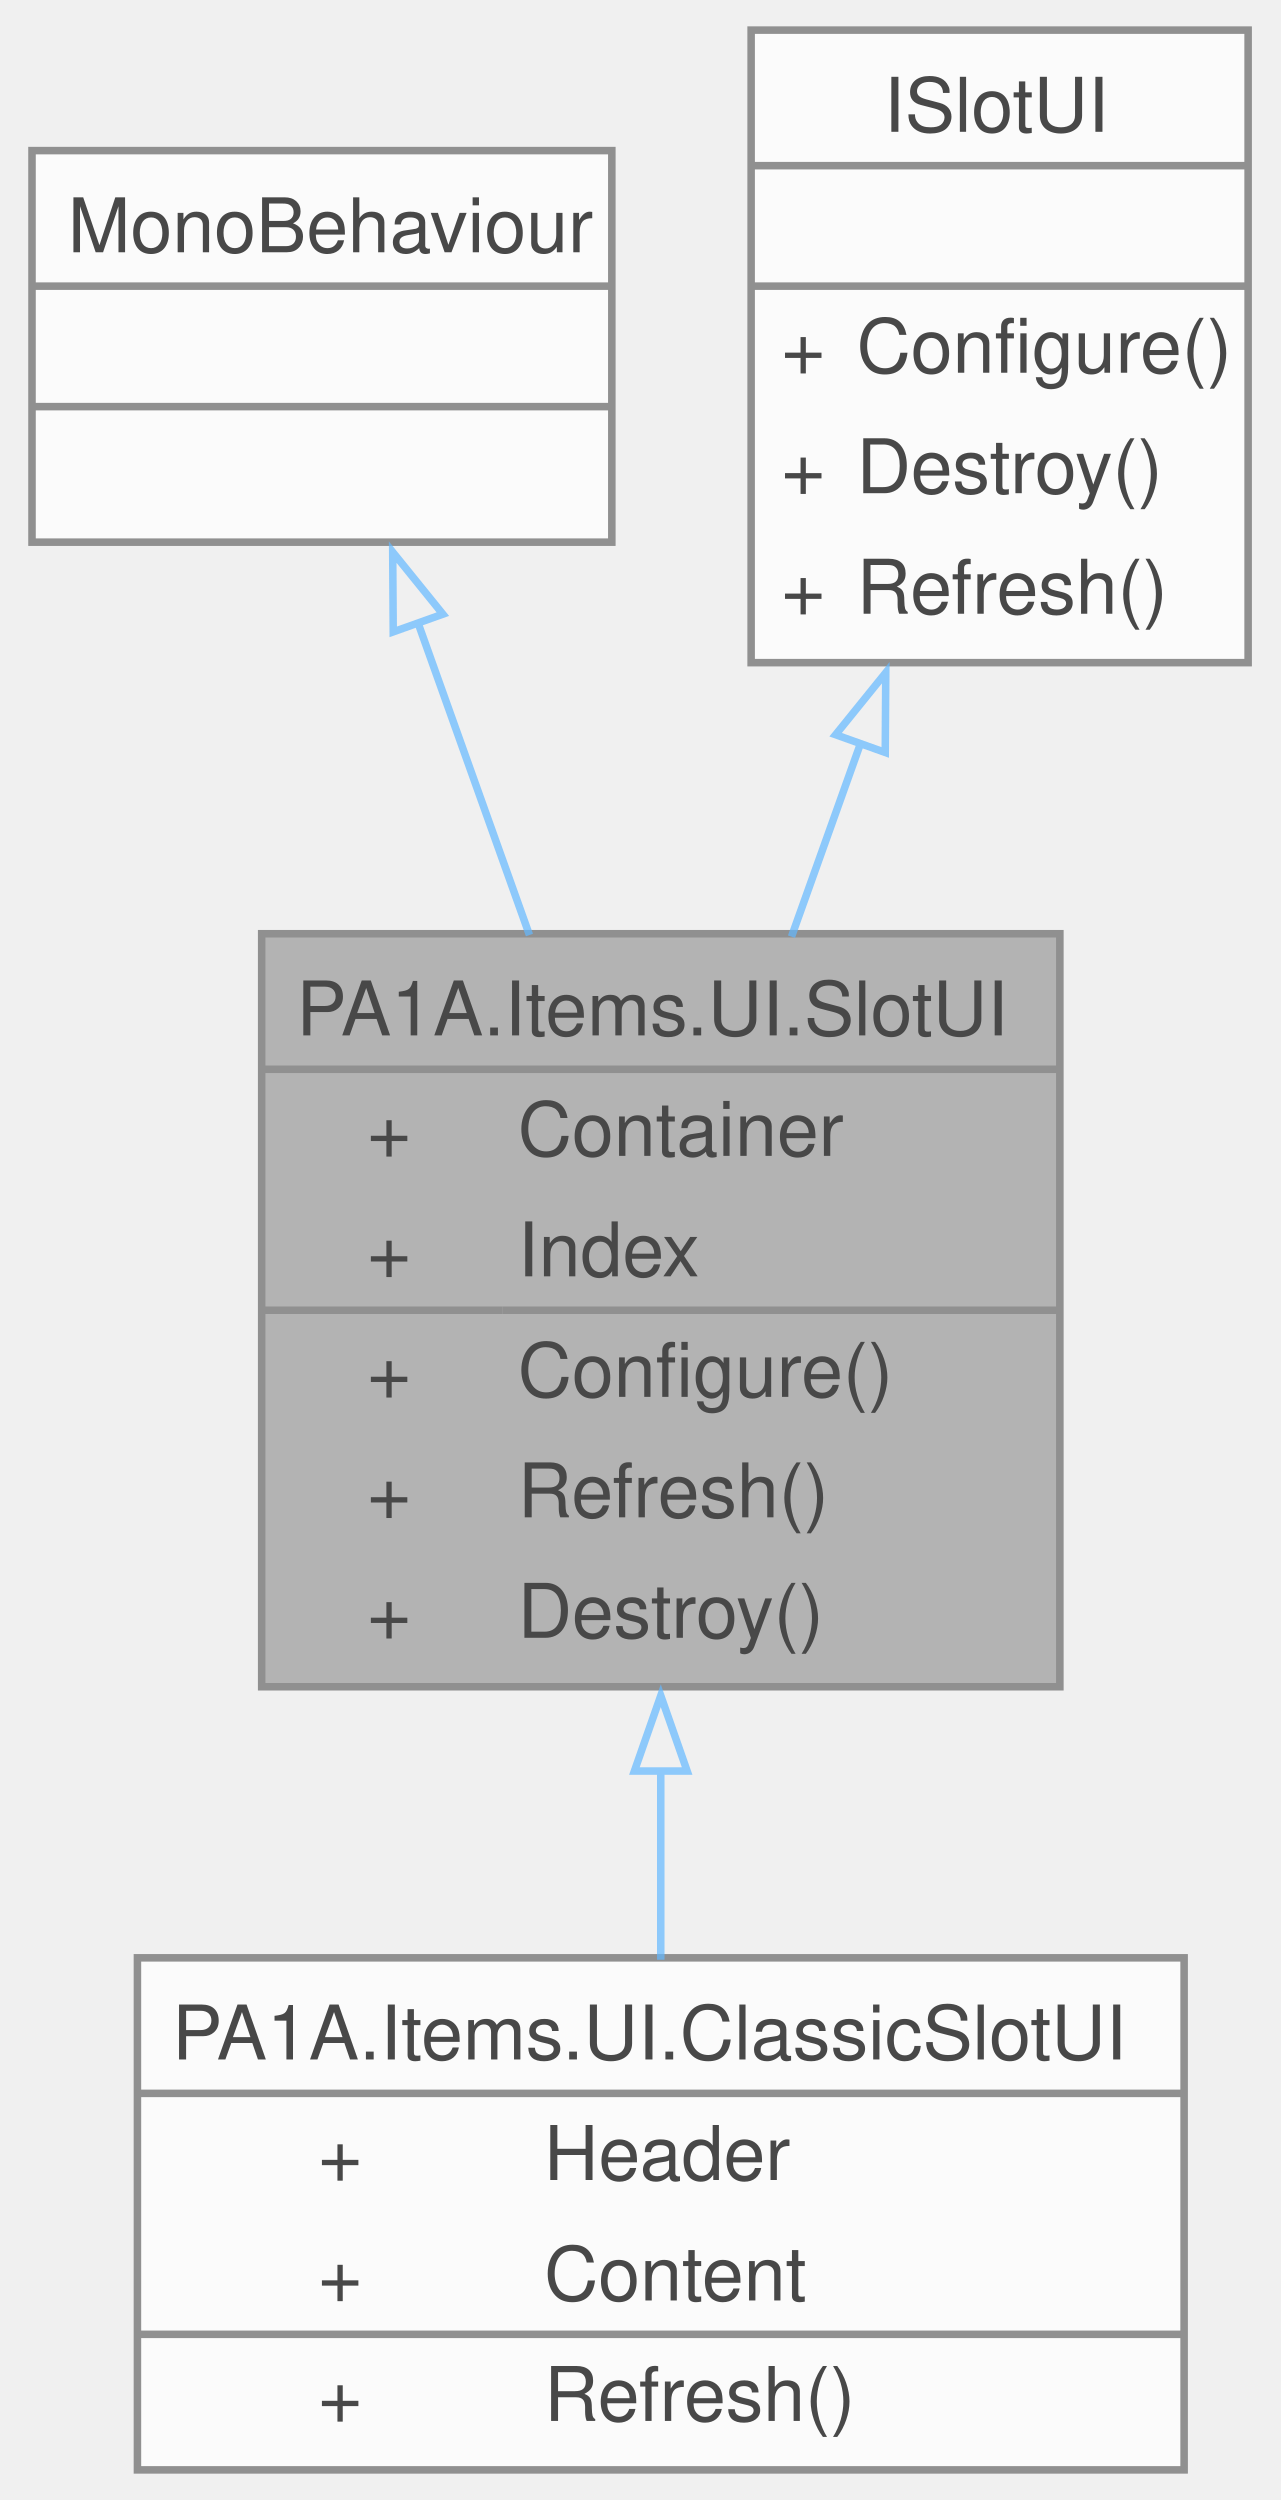
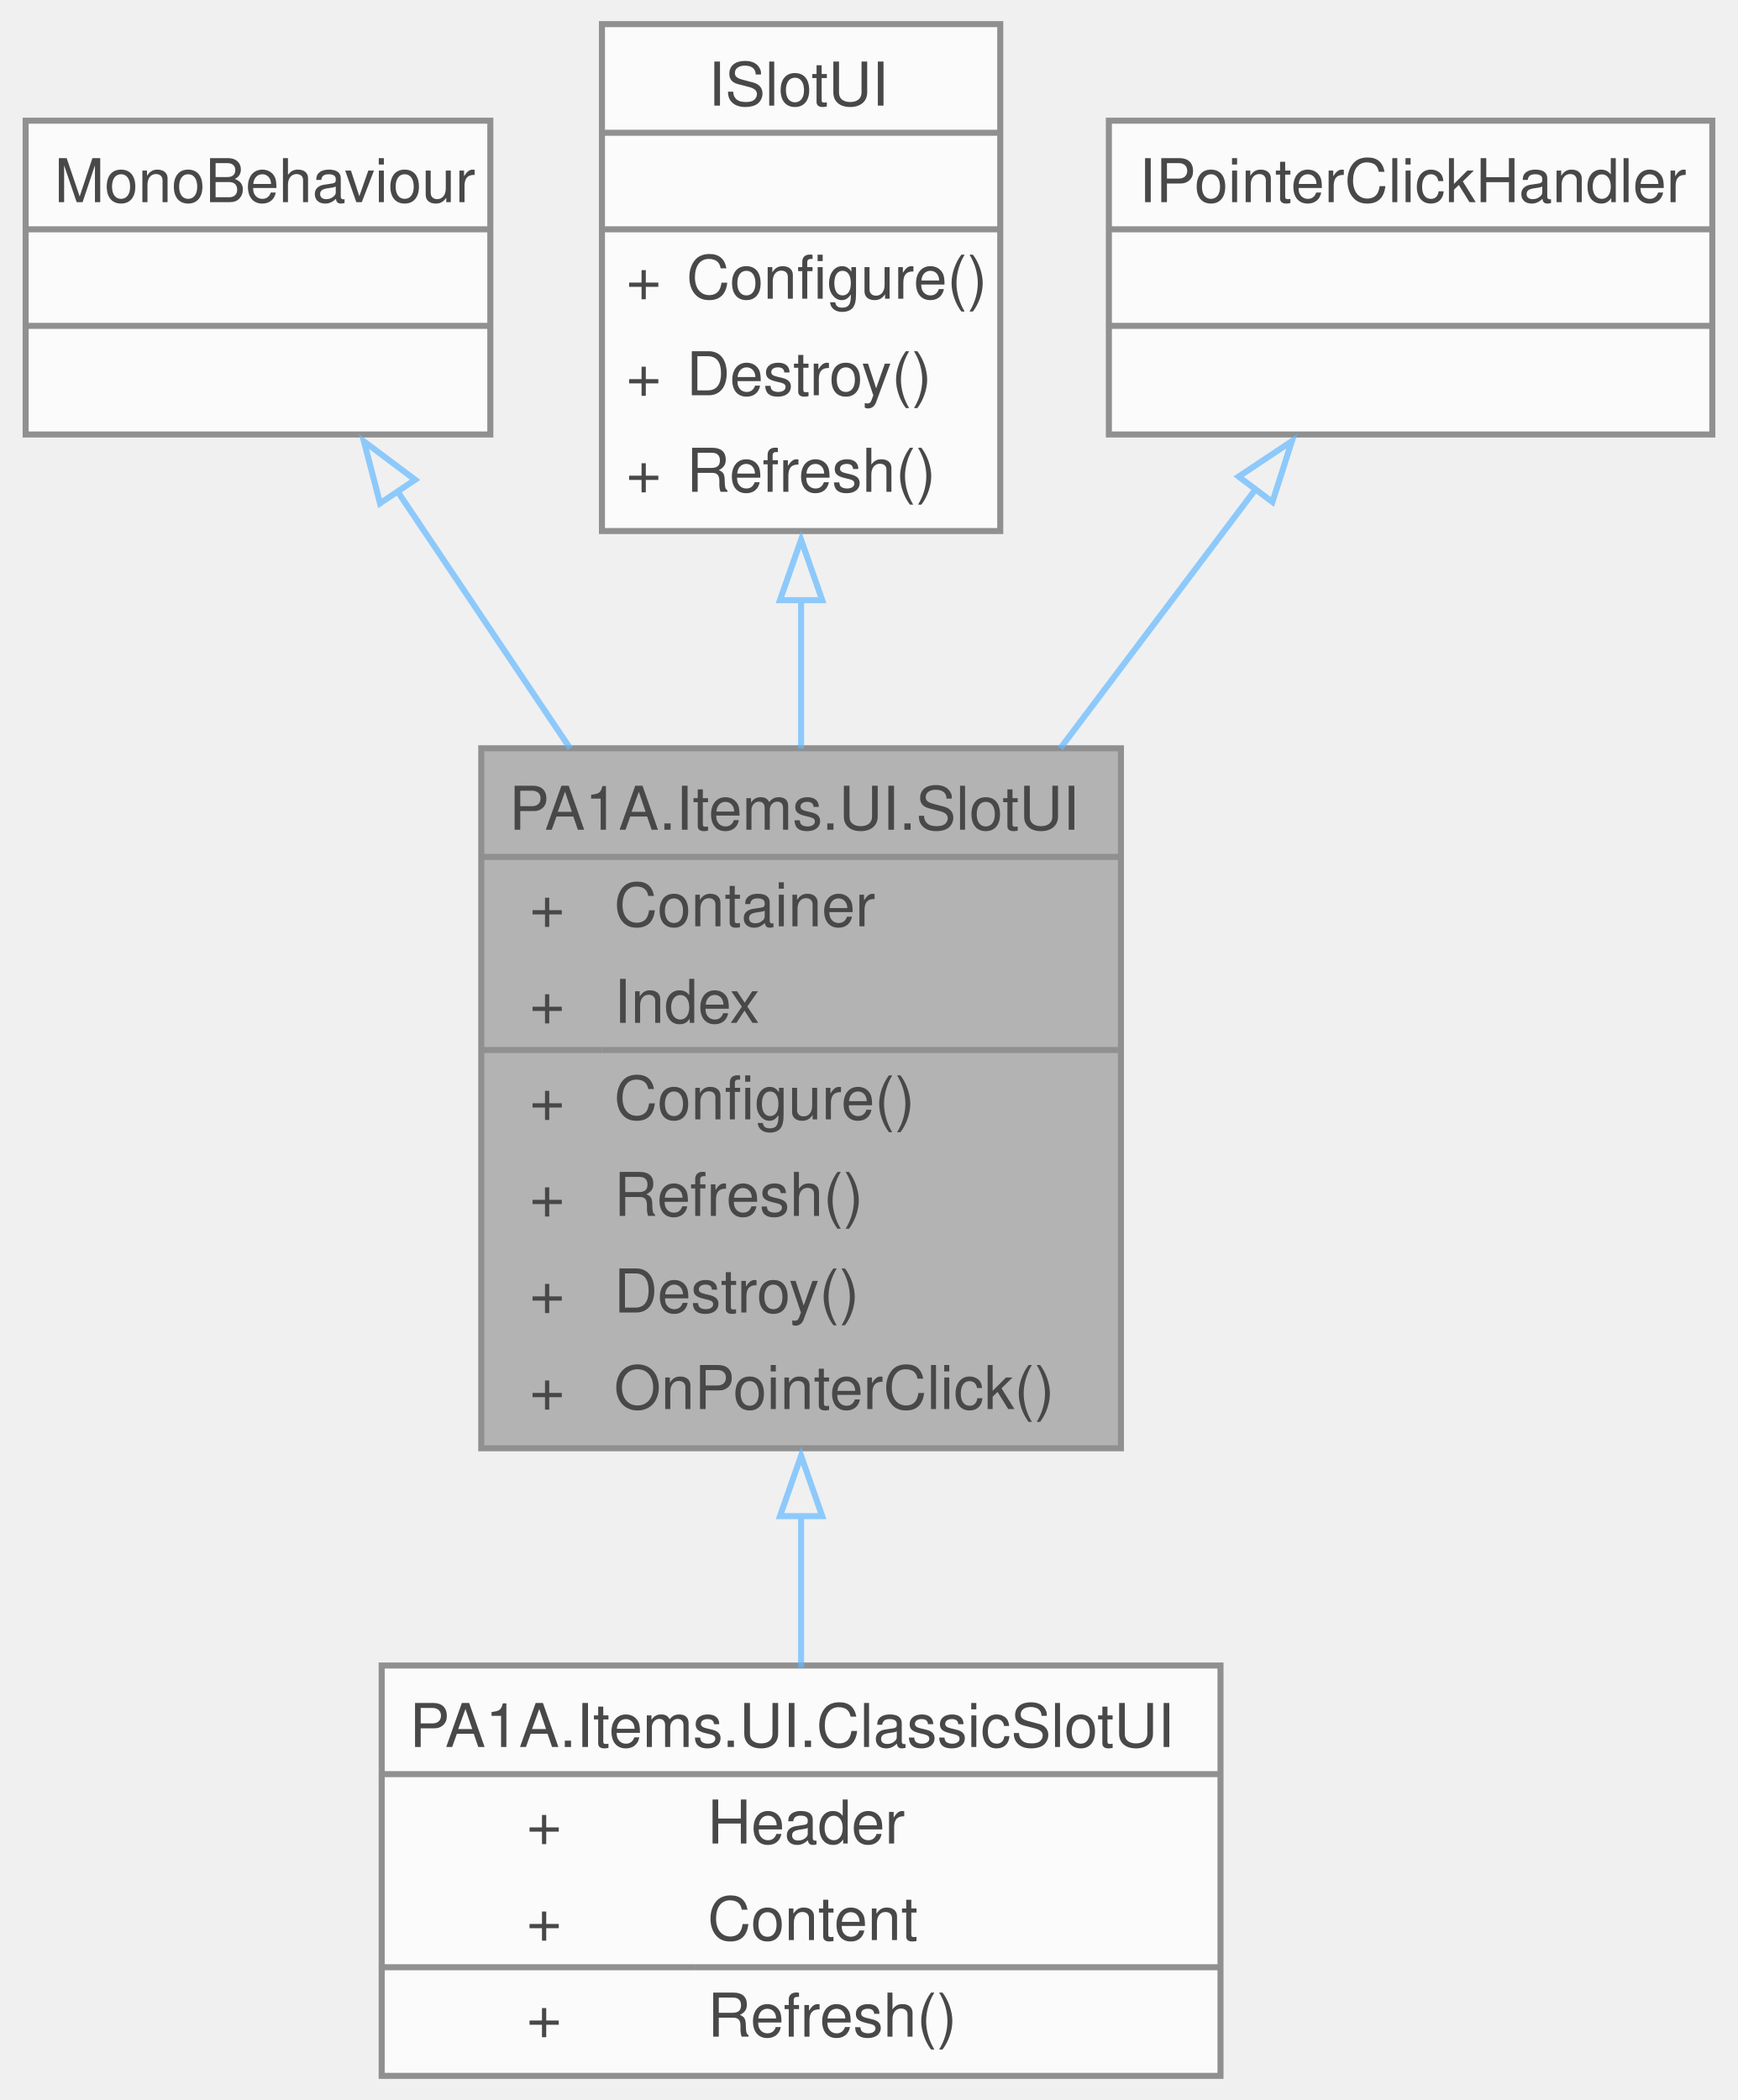
- <svg xmlns="http://www.w3.org/2000/svg" xmlns:xlink="http://www.w3.org/1999/xlink" width="170pt" height="332pt" viewBox="0.00 0.00 169.50 332.00">
+ <svg xmlns="http://www.w3.org/2000/svg" xmlns:xlink="http://www.w3.org/1999/xlink" width="288pt" height="348pt" viewBox="0.00 0.00 287.50 348.00">
  <svg id="main" version="1.1" xml:space="preserve">
    <style type="text/css">
.node, .edge {opacity: 0.7;}
.node.selected, .edge.selected {opacity: 1;}
.edge:hover path { stroke: red; }
.edge:hover polygon { stroke: red; fill: red; }
</style>
    <svg id="graph" class="graph">
-       <g id="graph0" class="graph" transform="scale(1 1) rotate(0) translate(4 328)">
+       <g id="graph0" class="graph" transform="scale(1 1) rotate(0) translate(4 344)">
        <g id="Node000001" class="node">
          <g id="a_Node000001">
            <a xlink:title="Base implementation of ISlotUI that is linked to an IContainer">
-               <polygon fill="#999999" stroke="none" points="136.5,-204 30.5,-204 30.5,-104 136.5,-104 136.5,-204" />
-               <text text-anchor="start" x="35.12" y="-190.5" font-family="Helvetica,sans-Serif" font-size="10.00">PA1A.Items.UI.SlotUI</text>
-               <text text-anchor="start" x="44.5" y="-174.5" font-family="Helvetica,sans-Serif" font-size="10.00">+</text>
-               <text text-anchor="start" x="64.5" y="-174.5" font-family="Helvetica,sans-Serif" font-size="10.00">Container</text>
-               <text text-anchor="start" x="44.5" y="-158.5" font-family="Helvetica,sans-Serif" font-size="10.00">+</text>
-               <text text-anchor="start" x="64.5" y="-158.5" font-family="Helvetica,sans-Serif" font-size="10.00">Index</text>
-               <text text-anchor="start" x="44.5" y="-142.5" font-family="Helvetica,sans-Serif" font-size="10.00">+</text>
-               <text text-anchor="start" x="64.5" y="-142.5" font-family="Helvetica,sans-Serif" font-size="10.00">Configure()</text>
-               <text text-anchor="start" x="44.5" y="-126.5" font-family="Helvetica,sans-Serif" font-size="10.00">+</text>
-               <text text-anchor="start" x="64.5" y="-126.5" font-family="Helvetica,sans-Serif" font-size="10.00">Refresh()</text>
-               <text text-anchor="start" x="44.5" y="-110.5" font-family="Helvetica,sans-Serif" font-size="10.00">+</text>
-               <text text-anchor="start" x="64.5" y="-110.5" font-family="Helvetica,sans-Serif" font-size="10.00">Destroy()</text>
-               <polygon fill="#666666" stroke="#666666" points="30.5,-186 30.5,-186 136.5,-186 136.5,-186 30.5,-186" />
-               <polygon fill="#666666" stroke="#666666" points="30.5,-154 30.5,-154 62.5,-154 62.5,-154 30.5,-154" />
-               <polygon fill="#666666" stroke="#666666" points="62.5,-154 62.5,-154 136.5,-154 136.5,-154 62.5,-154" />
-               <polygon fill="none" stroke="#666666" points="30.5,-104 30.5,-204 136.5,-204 136.5,-104 30.5,-104" />
+               <polygon fill="#999999" stroke="none" points="181.5,-220 75.5,-220 75.5,-104 181.5,-104 181.5,-220" />
+               <text text-anchor="start" x="80.12" y="-206.5" font-family="Helvetica,sans-Serif" font-size="10.00">PA1A.Items.UI.SlotUI</text>
+               <text text-anchor="start" x="83.5" y="-190.5" font-family="Helvetica,sans-Serif" font-size="10.00">+</text>
+               <text text-anchor="start" x="97.5" y="-190.5" font-family="Helvetica,sans-Serif" font-size="10.00">Container</text>
+               <text text-anchor="start" x="83.5" y="-174.5" font-family="Helvetica,sans-Serif" font-size="10.00">+</text>
+               <text text-anchor="start" x="97.5" y="-174.5" font-family="Helvetica,sans-Serif" font-size="10.00">Index</text>
+               <text text-anchor="start" x="83.5" y="-158.5" font-family="Helvetica,sans-Serif" font-size="10.00">+</text>
+               <text text-anchor="start" x="97.5" y="-158.5" font-family="Helvetica,sans-Serif" font-size="10.00">Configure()</text>
+               <text text-anchor="start" x="83.5" y="-142.5" font-family="Helvetica,sans-Serif" font-size="10.00">+</text>
+               <text text-anchor="start" x="97.5" y="-142.5" font-family="Helvetica,sans-Serif" font-size="10.00">Refresh()</text>
+               <text text-anchor="start" x="83.5" y="-126.5" font-family="Helvetica,sans-Serif" font-size="10.00">+</text>
+               <text text-anchor="start" x="97.5" y="-126.5" font-family="Helvetica,sans-Serif" font-size="10.00">Destroy()</text>
+               <text text-anchor="start" x="83.5" y="-110.5" font-family="Helvetica,sans-Serif" font-size="10.00">+</text>
+               <text text-anchor="start" x="97.5" y="-110.5" font-family="Helvetica,sans-Serif" font-size="10.00">OnPointerClick()</text>
+               <polygon fill="#666666" stroke="#666666" points="75.5,-202 75.5,-202 181.5,-202 181.5,-202 75.5,-202" />
+               <polygon fill="#666666" stroke="#666666" points="75.5,-170 75.5,-170 95.5,-170 95.5,-170 75.5,-170" />
+               <polygon fill="#666666" stroke="#666666" points="95.5,-170 95.5,-170 181.5,-170 181.5,-170 95.5,-170" />
+               <polygon fill="none" stroke="#666666" points="75.5,-104 75.5,-220 181.5,-220 181.5,-104 75.5,-104" />
+             </a>
+           </g>
+         </g>
+         <g id="Node000005" class="node">
+           <g id="a_Node000005">
+             <a xlink:href="class_p_a1_a_1_1_items_1_1_u_i_1_1_classic_slot_u_i.html" target="_top" xlink:title="Classic ISlotUI that only displays the Item.Sprite and ItemStack.StackSize">
+               <polygon fill="white" stroke="none" points="198,-68 59,-68 59,0 198,0 198,-68" />
+               <text text-anchor="start" x="63.62" y="-54.5" font-family="Helvetica,sans-Serif" font-size="10.00">PA1A.Items.UI.ClassicSlotUI</text>
+               <text text-anchor="start" x="83" y="-38.5" font-family="Helvetica,sans-Serif" font-size="10.00">+</text>
+               <text text-anchor="start" x="113" y="-38.5" font-family="Helvetica,sans-Serif" font-size="10.00">Header</text>
+               <text text-anchor="start" x="83" y="-22.5" font-family="Helvetica,sans-Serif" font-size="10.00">+</text>
+               <text text-anchor="start" x="113" y="-22.5" font-family="Helvetica,sans-Serif" font-size="10.00">Content</text>
+               <text text-anchor="start" x="83" y="-6.5" font-family="Helvetica,sans-Serif" font-size="10.00">+</text>
+               <text text-anchor="start" x="113" y="-6.5" font-family="Helvetica,sans-Serif" font-size="10.00">Refresh()</text>
+               <polygon fill="#666666" stroke="#666666" points="59,-50 59,-50 198,-50 198,-50 59,-50" />
+               <polygon fill="#666666" stroke="#666666" points="59,-18 59,-18 111,-18 111,-18 59,-18" />
+               <polygon fill="#666666" stroke="#666666" points="111,-18 111,-18 198,-18 198,-18 111,-18" />
+               <polygon fill="none" stroke="#666666" points="59,0 59,-68 198,-68 198,0 59,0" />
+             </a>
+           </g>
+         </g>
+         <g id="edge4_Node000001_Node000005" class="edge">
+           <g id="a_edge4_Node000001_Node000005">
+             <a xlink:title=" ">
+               <path fill="none" stroke="#63b8ff" d="M128.5,-92.77C128.5,-84.03 128.5,-75.44 128.5,-67.65" />
+               <polygon fill="none" stroke="#63b8ff" points="125,-92.75 128.5,-102.75 132,-92.75 125,-92.75" />
+             </a>
+           </g>
+         </g>
+         <g id="Node000002" class="node">
+           <g id="a_Node000002">
+             <a xlink:href="class_mono_behaviour.html" target="_top" xlink:title=" ">
+               <polygon fill="white" stroke="none" points="77,-324 0,-324 0,-272 77,-272 77,-324" />
+               <text text-anchor="start" x="4.75" y="-310.5" font-family="Helvetica,sans-Serif" font-size="10.00">MonoBehaviour</text>
+               <text text-anchor="start" x="37" y="-294.5" font-family="Helvetica,sans-Serif" font-size="10.00"> </text>
+               <text text-anchor="start" x="37" y="-278.5" font-family="Helvetica,sans-Serif" font-size="10.00"> </text>
+               <polygon fill="#666666" stroke="#666666" points="0,-306 0,-306 77,-306 77,-306 0,-306" />
+               <polygon fill="#666666" stroke="#666666" points="0,-290 0,-290 77,-290 77,-290 0,-290" />
+               <polygon fill="none" stroke="#666666" points="0,-272 0,-324 77,-324 77,-272 0,-272" />
+             </a>
+           </g>
+         </g>
+         <g id="edge1_Node000001_Node000002" class="edge">
+           <g id="a_edge1_Node000001_Node000002">
+             <a xlink:title=" ">
+               <path fill="none" stroke="#63b8ff" d="M61.57,-262.65C70.3,-249.66 80.47,-234.51 90.22,-219.99" />
+               <polygon fill="none" stroke="#63b8ff" points="58.73,-260.6 56.06,-270.85 64.54,-264.5 58.73,-260.6" />
+             </a>
+           </g>
+         </g>
+         <g id="Node000003" class="node">
+           <g id="a_Node000003">
+             <a xlink:href="interface_p_a1_a_1_1_items_1_1_u_i_1_1_i_slot_u_i.html" target="_top" xlink:title="Represents a ISlotUI that will display a specific ItemStack">
+               <polygon fill="white" stroke="none" points="161.5,-340 95.5,-340 95.5,-256 161.5,-256 161.5,-340" />
+               <text text-anchor="start" x="113.12" y="-326.5" font-family="Helvetica,sans-Serif" font-size="10.00">ISlotUI</text>
+               <text text-anchor="start" x="127" y="-310.5" font-family="Helvetica,sans-Serif" font-size="10.00"> </text>
+               <text text-anchor="start" x="99.5" y="-294.5" font-family="Helvetica,sans-Serif" font-size="10.00">+</text>
+               <text text-anchor="start" x="109.5" y="-294.5" font-family="Helvetica,sans-Serif" font-size="10.00">Configure()</text>
+               <text text-anchor="start" x="99.5" y="-278.5" font-family="Helvetica,sans-Serif" font-size="10.00">+</text>
+               <text text-anchor="start" x="109.5" y="-278.5" font-family="Helvetica,sans-Serif" font-size="10.00">Destroy()</text>
+               <text text-anchor="start" x="99.5" y="-262.5" font-family="Helvetica,sans-Serif" font-size="10.00">+</text>
+               <text text-anchor="start" x="109.5" y="-262.5" font-family="Helvetica,sans-Serif" font-size="10.00">Refresh()</text>
+               <polygon fill="#666666" stroke="#666666" points="95.5,-322 95.5,-322 161.5,-322 161.5,-322 95.5,-322" />
+               <polygon fill="#666666" stroke="#666666" points="95.5,-306 95.5,-306 161.5,-306 161.5,-306 95.5,-306" />
+               <polygon fill="none" stroke="#666666" points="95.5,-256 95.5,-340 161.5,-340 161.5,-256 95.5,-256" />
+             </a>
+           </g>
+         </g>
+         <g id="edge2_Node000001_Node000003" class="edge">
+           <g id="a_edge2_Node000001_Node000003">
+             <a xlink:title=" ">
+               <path fill="none" stroke="#63b8ff" d="M128.5,-244.81C128.5,-236.66 128.5,-228.21 128.5,-219.96" />
+               <polygon fill="none" stroke="#63b8ff" points="125,-244.55 128.5,-254.55 132,-244.55 125,-244.55" />
            </a>
          </g>
        </g>
        <g id="Node000004" class="node">
          <g id="a_Node000004">
-             <a xlink:href="class_p_a1_a_1_1_items_1_1_u_i_1_1_classic_slot_u_i.html" target="_top" xlink:title="Classic ISlotUI that only displays the Item.Sprite and ItemStack.StackSize">
-               <polygon fill="white" stroke="none" points="153,-68 14,-68 14,0 153,0 153,-68" />
-               <text text-anchor="start" x="18.62" y="-54.5" font-family="Helvetica,sans-Serif" font-size="10.00">PA1A.Items.UI.ClassicSlotUI</text>
-               <text text-anchor="start" x="38" y="-38.5" font-family="Helvetica,sans-Serif" font-size="10.00">+</text>
-               <text text-anchor="start" x="68" y="-38.5" font-family="Helvetica,sans-Serif" font-size="10.00">Header</text>
-               <text text-anchor="start" x="38" y="-22.5" font-family="Helvetica,sans-Serif" font-size="10.00">+</text>
-               <text text-anchor="start" x="68" y="-22.5" font-family="Helvetica,sans-Serif" font-size="10.00">Content</text>
-               <text text-anchor="start" x="38" y="-6.5" font-family="Helvetica,sans-Serif" font-size="10.00">+</text>
-               <text text-anchor="start" x="68" y="-6.5" font-family="Helvetica,sans-Serif" font-size="10.00">Refresh()</text>
-               <polygon fill="#666666" stroke="#666666" points="14,-50 14,-50 153,-50 153,-50 14,-50" />
-               <polygon fill="#666666" stroke="#666666" points="14,-18 14,-18 66,-18 66,-18 14,-18" />
-               <polygon fill="#666666" stroke="#666666" points="66,-18 66,-18 153,-18 153,-18 66,-18" />
-               <polygon fill="none" stroke="#666666" points="14,0 14,-68 153,-68 153,0 14,0" />
+             <a xlink:href="class_i_pointer_click_handler.html" target="_top" xlink:title=" ">
+               <polygon fill="white" stroke="none" points="279.5,-324 179.5,-324 179.5,-272 279.5,-272 279.5,-324" />
+               <text text-anchor="start" x="184.5" y="-310.5" font-family="Helvetica,sans-Serif" font-size="10.00">IPointerClickHandler</text>
+               <text text-anchor="start" x="228" y="-294.5" font-family="Helvetica,sans-Serif" font-size="10.00"> </text>
+               <text text-anchor="start" x="228" y="-278.5" font-family="Helvetica,sans-Serif" font-size="10.00"> </text>
+               <polygon fill="#666666" stroke="#666666" points="179.5,-306 179.5,-306 279.5,-306 279.5,-306 179.5,-306" />
+               <polygon fill="#666666" stroke="#666666" points="179.5,-290 179.5,-290 279.5,-290 279.5,-290 179.5,-290" />
+               <polygon fill="none" stroke="#666666" points="179.5,-272 179.5,-324 279.5,-324 279.5,-272 179.5,-272" />
            </a>
          </g>
        </g>
        <g id="edge3_Node000001_Node000004" class="edge">
          <g id="a_edge3_Node000001_Node000004">
            <a xlink:title=" ">
-               <path fill="none" stroke="#63b8ff" d="M83.5,-92.96C83.5,-84.28 83.5,-75.62 83.5,-67.75" />
-               <polygon fill="none" stroke="#63b8ff" points="80,-92.81 83.5,-102.81 87,-92.81 80,-92.81" />
-             </a>
-           </g>
-         </g>
-         <g id="Node000002" class="node">
-           <g id="a_Node000002">
-             <a xlink:href="class_mono_behaviour.html" target="_top" xlink:title=" ">
-               <polygon fill="white" stroke="none" points="77,-308 0,-308 0,-256 77,-256 77,-308" />
-               <text text-anchor="start" x="4.75" y="-294.5" font-family="Helvetica,sans-Serif" font-size="10.00">MonoBehaviour</text>
-               <text text-anchor="start" x="37" y="-278.5" font-family="Helvetica,sans-Serif" font-size="10.00"> </text>
-               <text text-anchor="start" x="37" y="-262.5" font-family="Helvetica,sans-Serif" font-size="10.00"> </text>
-               <polygon fill="#666666" stroke="#666666" points="0,-290 0,-290 77,-290 77,-290 0,-290" />
-               <polygon fill="#666666" stroke="#666666" points="0,-274 0,-274 77,-274 77,-274 0,-274" />
-               <polygon fill="none" stroke="#666666" points="0,-256 0,-308 77,-308 77,-256 0,-256" />
-             </a>
-           </g>
-         </g>
-         <g id="edge1_Node000001_Node000002" class="edge">
-           <g id="a_edge1_Node000001_Node000002">
-             <a xlink:title=" ">
-               <path fill="none" stroke="#63b8ff" d="M51.24,-245.34C55.84,-232.44 61.12,-217.65 66.06,-203.83" />
-               <polygon fill="none" stroke="#63b8ff" points="47.97,-244.09 47.9,-254.68 54.56,-246.44 47.97,-244.09" />
-             </a>
-           </g>
-         </g>
-         <g id="Node000003" class="node">
-           <g id="a_Node000003">
-             <a xlink:href="interface_p_a1_a_1_1_items_1_1_u_i_1_1_i_slot_u_i.html" target="_top" xlink:title="Represents a ISlotUI that will display a specific ItemStack">
-               <polygon fill="white" stroke="none" points="161.5,-324 95.5,-324 95.5,-240 161.5,-240 161.5,-324" />
-               <text text-anchor="start" x="113.12" y="-310.5" font-family="Helvetica,sans-Serif" font-size="10.00">ISlotUI</text>
-               <text text-anchor="start" x="127" y="-294.5" font-family="Helvetica,sans-Serif" font-size="10.00"> </text>
-               <text text-anchor="start" x="99.5" y="-278.5" font-family="Helvetica,sans-Serif" font-size="10.00">+</text>
-               <text text-anchor="start" x="109.5" y="-278.5" font-family="Helvetica,sans-Serif" font-size="10.00">Configure()</text>
-               <text text-anchor="start" x="99.5" y="-262.5" font-family="Helvetica,sans-Serif" font-size="10.00">+</text>
-               <text text-anchor="start" x="109.5" y="-262.5" font-family="Helvetica,sans-Serif" font-size="10.00">Destroy()</text>
-               <text text-anchor="start" x="99.5" y="-246.5" font-family="Helvetica,sans-Serif" font-size="10.00">+</text>
-               <text text-anchor="start" x="109.5" y="-246.5" font-family="Helvetica,sans-Serif" font-size="10.00">Refresh()</text>
-               <polygon fill="#666666" stroke="#666666" points="95.5,-306 95.5,-306 161.5,-306 161.5,-306 95.5,-306" />
-               <polygon fill="#666666" stroke="#666666" points="95.5,-290 95.5,-290 161.5,-290 161.5,-290 95.5,-290" />
-               <polygon fill="none" stroke="#666666" points="95.5,-240 95.5,-324 161.5,-324 161.5,-240 95.5,-240" />
-             </a>
-           </g>
-         </g>
-         <g id="edge2_Node000001_Node000003" class="edge">
-           <g id="a_edge2_Node000001_Node000003">
-             <a xlink:title=" ">
-               <path fill="none" stroke="#63b8ff" d="M110.1,-229.47C107.04,-220.92 103.89,-212.08 100.86,-203.61" />
-               <polygon fill="none" stroke="#63b8ff" points="106.72,-230.43 113.38,-238.67 113.31,-228.07 106.72,-230.43" />
+               <path fill="none" stroke="#63b8ff" d="M203.89,-263.03C194.04,-249.96 182.5,-234.65 171.46,-219.99" />
+               <polygon fill="none" stroke="#63b8ff" points="201.01,-265.02 209.83,-270.9 206.6,-260.81 201.01,-265.02" />
            </a>
          </g>
        </g>
      </g>
    </svg>
  </svg>
  <style type="text/css">

[data-mouse-over-selected='false'] { opacity: 0.7; }
[data-mouse-over-selected='true']  { opacity: 1.0; }

</style>
</svg>
